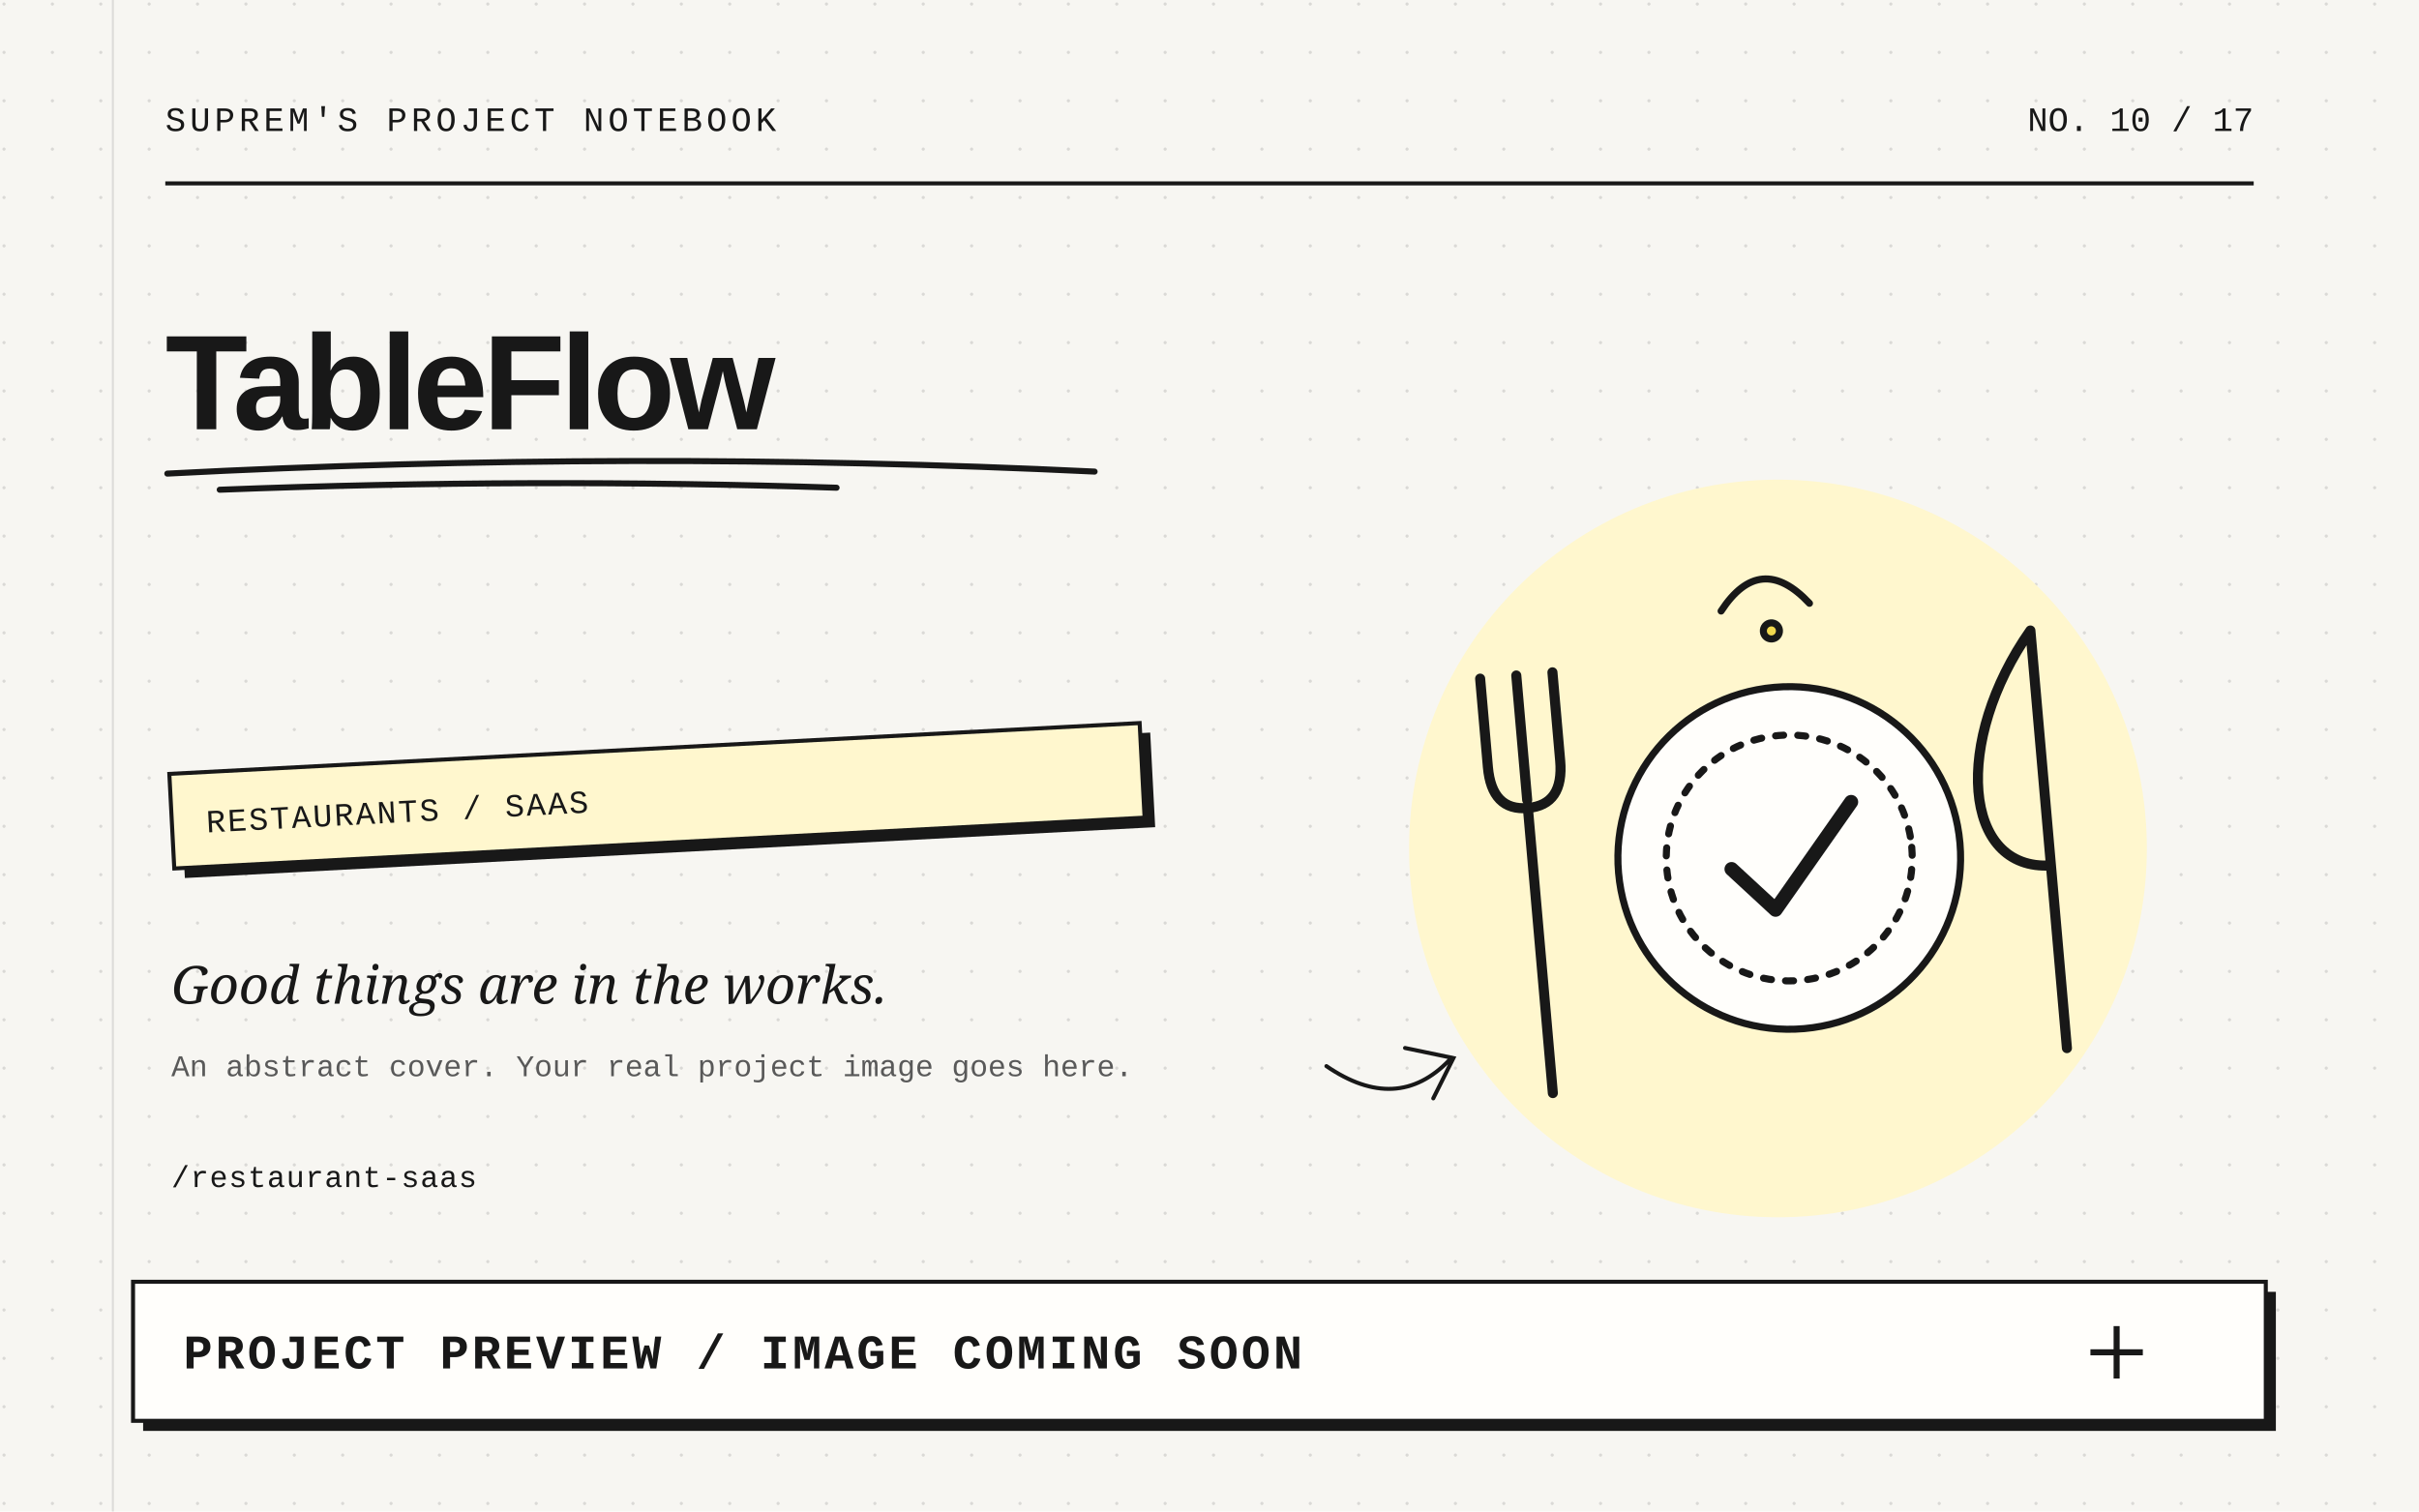
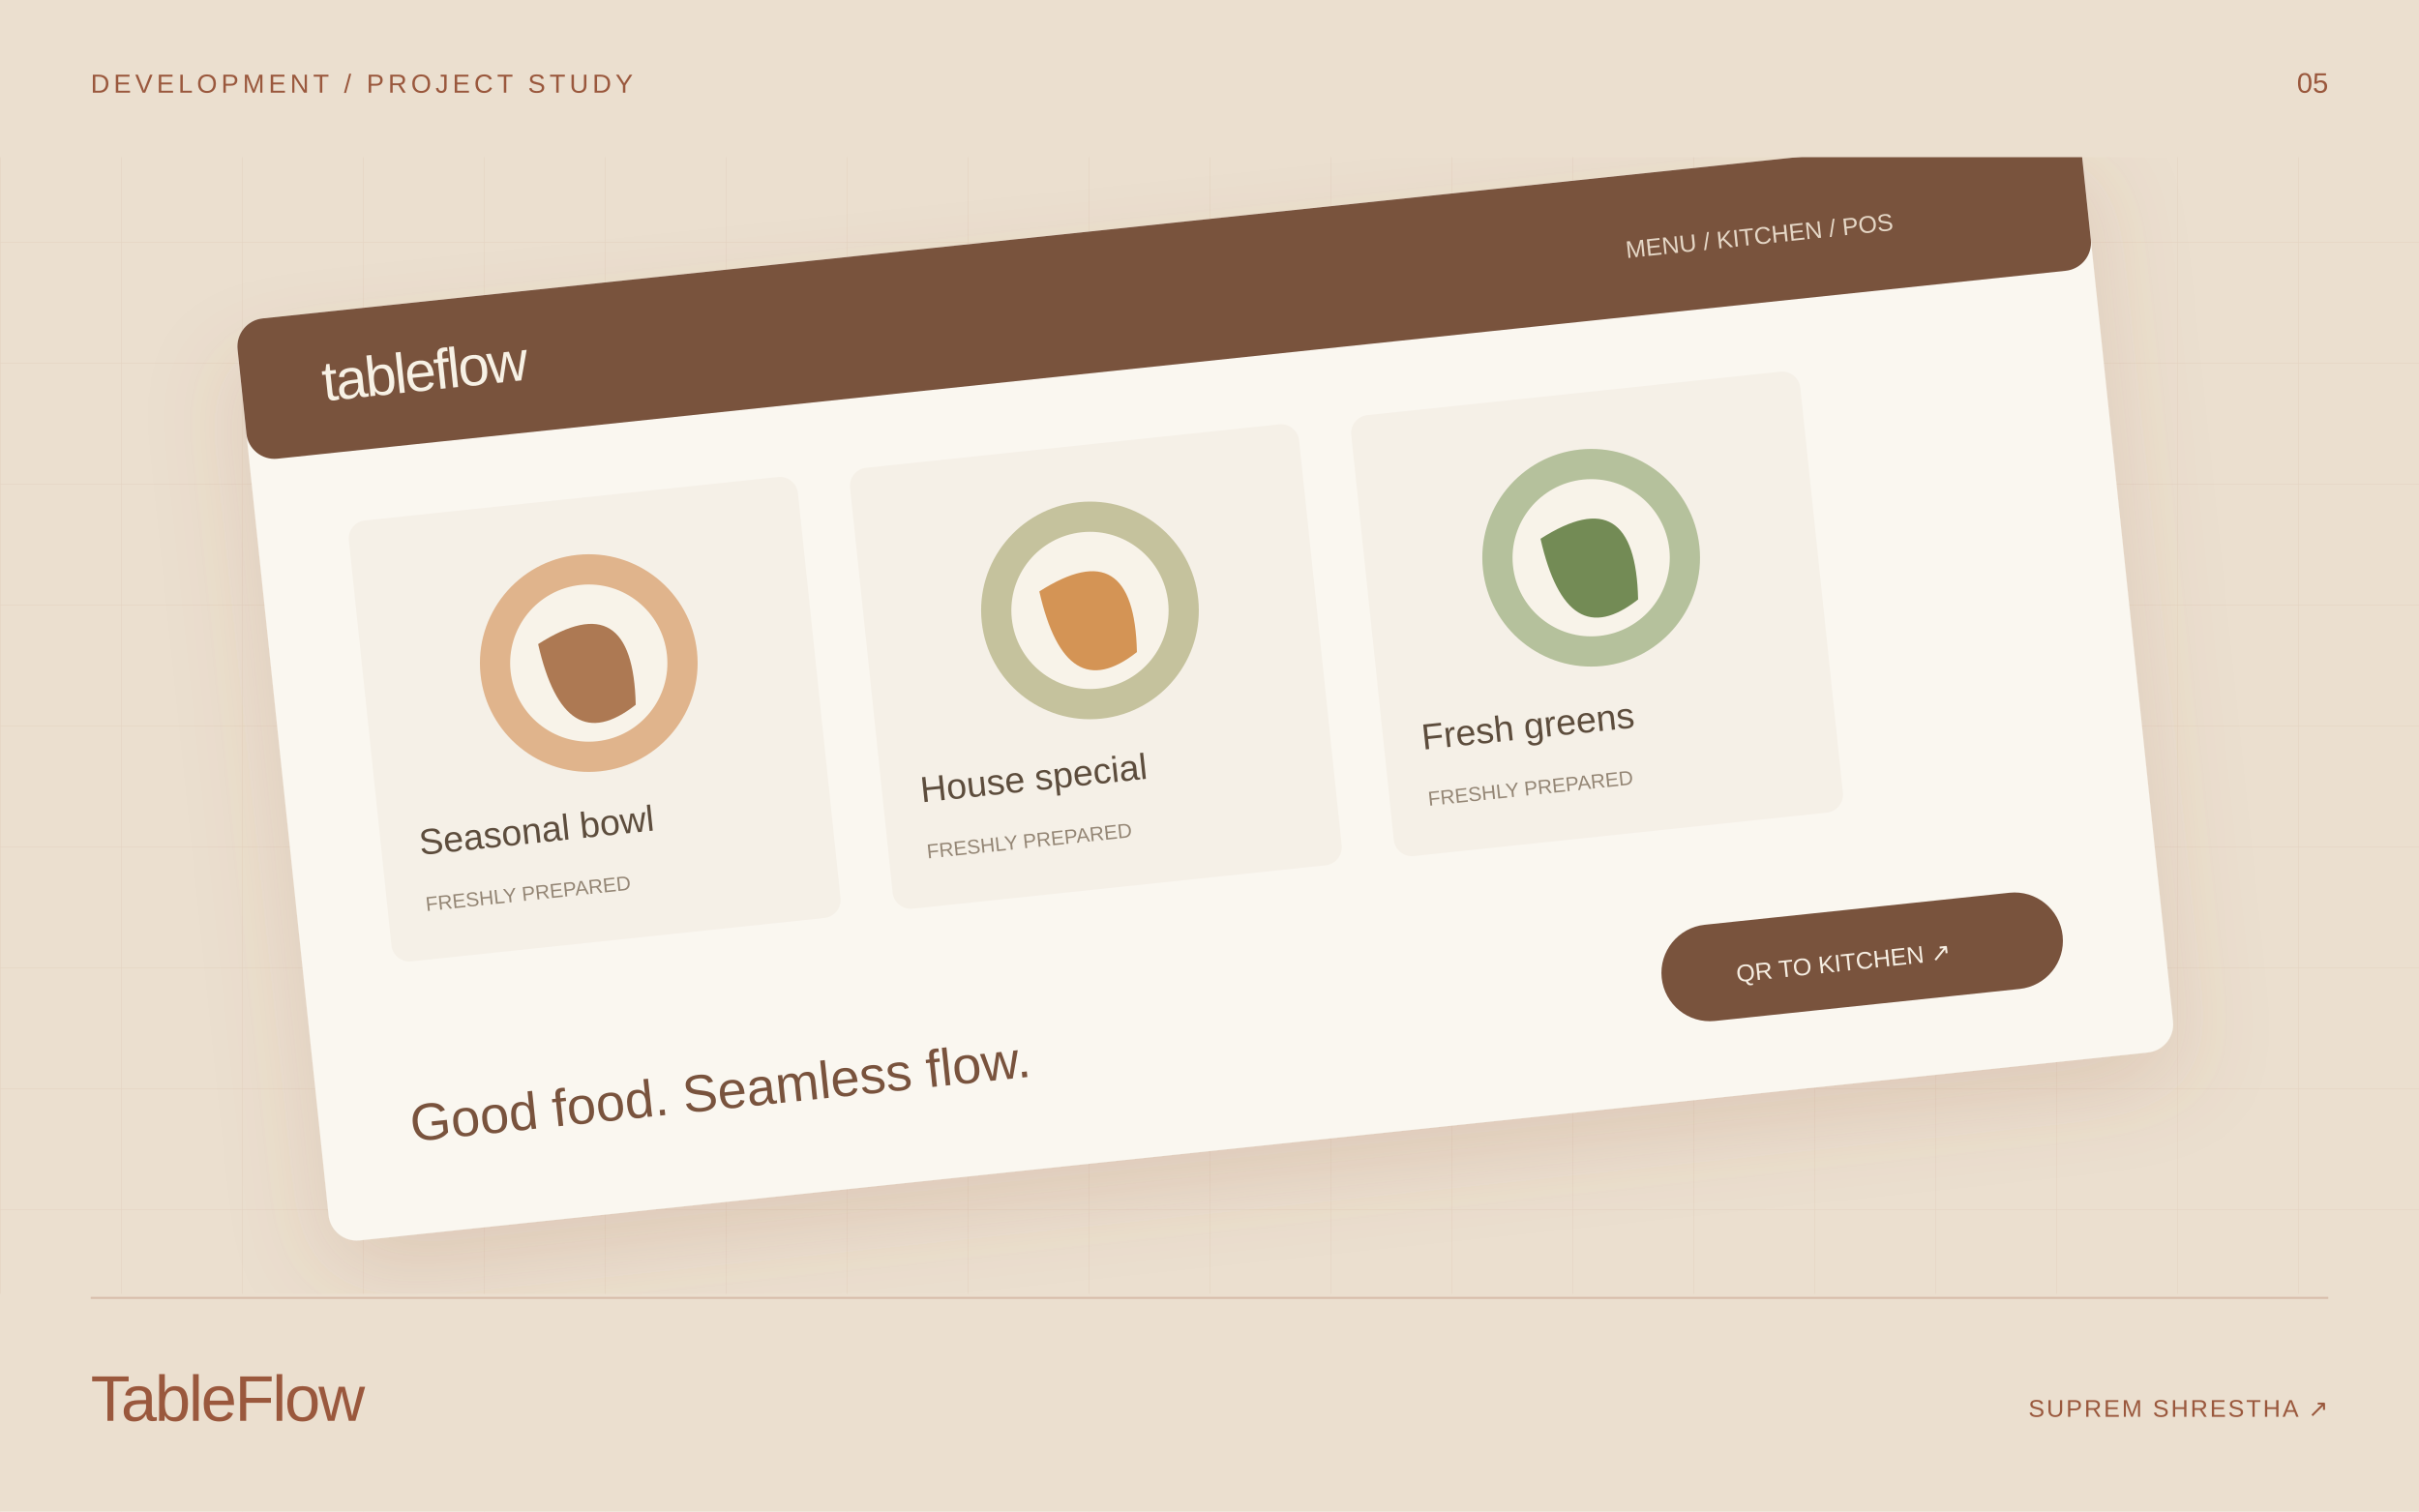
- <svg xmlns="http://www.w3.org/2000/svg" width="1200" height="750" viewBox="0 0 1200 750" role="img" aria-labelledby="title description">
+ <svg xmlns="http://www.w3.org/2000/svg" width="1200" height="750" viewBox="0 0 1200 750" role="img" aria-labelledby="title desc">
  <defs>
-     <pattern id="paper-dots" width="24" height="24" patternUnits="userSpaceOnUse">
-       <circle cx="2" cy="2" r="0.8" fill="#181818" opacity="0.13" />
+     <filter id="shadow" x="-30%" y="-30%" width="160%" height="170%">
+       <feDropShadow dx="0" dy="18" stdDeviation="22" flood-color="#9a583d" flood-opacity=".16" />
+     </filter>
+     <pattern id="grid" width="60" height="60" patternUnits="userSpaceOnUse">
+       <path d="M60 0H0V60" fill="none" stroke="#9a583d" stroke-width=".6" opacity=".09" />
    </pattern>
  </defs>
-   <rect width="1200" height="750" fill="#f7f6f2" />
-   <rect width="1200" height="750" fill="url(#paper-dots)" />
-   <path d="M56 0v750" fill="none" stroke="#181818" stroke-width="1" opacity="0.12" />
-   <g fill="#181818" font-family="Arial, Helvetica, sans-serif">
-     <text x="82" y="65" font-family="Courier New, monospace" font-size="17" letter-spacing="2">SUPREM'S PROJECT NOTEBOOK</text>
-     <text x="1118" y="65" text-anchor="end" font-family="Courier New, monospace" font-size="17">NO. 10 / 17</text>
-     <path d="M82 91h1036" fill="none" stroke="#181818" stroke-width="2" />
-     <text font-size="67" font-weight="700" letter-spacing="-2.5">
-       <tspan x="82" y="213">TableFlow</tspan>
-     </text>
-     <path d="M83 235q230-12 460-1m-434 9q155-6 306-1" fill="none" stroke="#181818" stroke-width="3" stroke-linecap="round" />
-     <g transform="translate(84 384) rotate(-3)">
-       <rect x="5" y="5" width="482" height="47" fill="#181818" />
-       <rect width="482" height="47" fill="#fff7ce" stroke="#181818" stroke-width="2" />
-       <text x="17" y="30" font-family="Courier New, monospace" font-size="16" letter-spacing="1">RESTAURANTS / SAAS</text>
+   <rect x="0" y="0" width="1200" height="750" rx="0" fill="#ebdfcf" />
+   <rect x="0" y="0" width="1200" height="750" rx="0" fill="url(#grid)" />
+   <g transform="rotate(-6 600 360)" filter="url(#shadow)">
+     <rect x="140" y="110" width="920" height="460" rx="14" fill="#faf7f0" />
+     <rect x="140" y="110" width="920" height="70" rx="14" fill="#79533e" />
+     <text x="180" y="154" font-family="Arial,sans-serif" font-size="28" fill="#f7f1e5" letter-spacing="-1">tableflow</text>
+     <text x="830" y="151" font-family="Arial,sans-serif" font-size="12" fill="#e5d7c6">MENU / KITCHEN / POS</text>
+     <g transform="translate(185 215)">
+       <rect x="0" y="0" width="224" height="220" rx="9" fill="#f5f0e7" />
+       <circle cx="112" cy="82" r="54" fill="#e0b48c" />
+       <circle cx="112" cy="82" r="39" fill="#f8f3e9" />
+       <path d="M88 70q50-25 45 35-38 24-45-35" fill="#ad7952" />
+       <text x="19" y="168" font-family="Arial,sans-serif" font-size="18" fill="#5d4d3d">Seasonal bowl</text>
+       <text x="19" y="196" font-family="Arial,sans-serif" font-size="10" fill="#948675">FRESHLY PREPARED</text>
    </g>
-     <text x="85" y="498" font-family="Georgia, serif" font-size="26" font-style="italic">Good things are in the works.</text>
-     <text x="85" y="534" font-family="Courier New, monospace" font-size="15" fill="#595959">An abstract cover. Your real project image goes here.</text>
-     <text x="85" y="589" font-family="Courier New, monospace" font-size="15" letter-spacing="0.5">/restaurant-saas</text>
+     <g transform="translate(435 215)">
+       <rect x="0" y="0" width="224" height="220" rx="9" fill="#f5f0e7" />
+       <circle cx="112" cy="82" r="54" fill="#c5c29d" />
+       <circle cx="112" cy="82" r="39" fill="#f8f3e9" />
+       <path d="M88 70q50-25 45 35-38 24-45-35" fill="#d49455" />
+       <text x="19" y="168" font-family="Arial,sans-serif" font-size="18" fill="#5d4d3d">House special</text>
+       <text x="19" y="196" font-family="Arial,sans-serif" font-size="10" fill="#948675">FRESHLY PREPARED</text>
+     </g>
+     <g transform="translate(685 215)">
+       <rect x="0" y="0" width="224" height="220" rx="9" fill="#f5f0e7" />
+       <circle cx="112" cy="82" r="54" fill="#b5c19c" />
+       <circle cx="112" cy="82" r="39" fill="#f8f3e9" />
+       <path d="M88 70q50-25 45 35-38 24-45-35" fill="#738b55" />
+       <text x="19" y="168" font-family="Arial,sans-serif" font-size="18" fill="#5d4d3d">Fresh greens</text>
+       <text x="19" y="196" font-family="Arial,sans-serif" font-size="10" fill="#948675">FRESHLY PREPARED</text>
+     </g>
+     <text x="185" y="524" font-family="Arial,sans-serif" font-size="26" fill="#79533e">Good food. Seamless flow.</text>
+     <rect x="810" y="484" width="200" height="48" rx="24" fill="#79533e" />
+     <text x="847" y="514" font-family="Arial,sans-serif" font-size="12" fill="#f6eee2">QR TO KITCHEN ↗</text>
  </g>
-   <circle cx="882" cy="421" r="183" fill="#fff7ce" />
-   <g transform="translate(884 419) rotate(-5)" fill="none" stroke="#181818" stroke-width="3.5" stroke-linecap="round" stroke-linejoin="round">
-     <circle cx="3" cy="7" r="85" fill="#fffefb" />
-     <circle cx="3" cy="7" r="61" stroke-dasharray="4 7" />
-     <path d="M-124-95v62m-18-62v44q0 22 18 22t18-22v-44M-124-29v142M132 113V22c-44-1-43-66 0-117v117" stroke-width="5" />
-     <path d="M-26 10l20 22 42-50" stroke-width="7" />
-     <path d="M-20-118q22-28 44 0" />
-     <circle cx="4" cy="-106" r="4" fill="#f1d84f" />
-   </g>
-   <path d="M658 529q35 24 61-3m-22-6 24 5-10 20" fill="none" stroke="#181818" stroke-width="2" stroke-linecap="round" />
-   <rect x="71" y="641" width="1058" height="69" fill="#181818" />
-   <rect x="66" y="636" width="1058" height="69" fill="#fffefb" stroke="#181818" stroke-width="2" />
-   <text x="91" y="679" fill="#181818" font-family="Courier New, monospace" font-size="24" font-weight="700" letter-spacing="1.5">PROJECT PREVIEW / IMAGE COMING SOON</text>
-   <path d="M1050 658v26m-13-13h26" fill="none" stroke="#181818" stroke-width="3" />
+   <rect x="0" y="0" width="1200" height="78" rx="0" fill="#ebdfcf" />
+   <text x="45" y="46" font-family="Arial,sans-serif" font-size="13" fill="#9a583d" letter-spacing="2">DEVELOPMENT / PROJECT STUDY</text>
+   <text x="1155" y="46" font-family="Arial,sans-serif" font-size="14" fill="#9a583d" text-anchor="end">05</text>
+   <rect x="0" y="642" width="1200" height="108" rx="0" fill="#ebdfcf" />
+   <line x1="45" y1="644" x2="1155" y2="644" stroke="#9a583d" stroke-width="1" opacity=".25" />
+   <text x="45" y="705" font-family="Arial,sans-serif" font-size="32" fill="#9a583d" letter-spacing="-1">TableFlow</text>
+   <text x="1155" y="703" font-family="Arial,sans-serif" font-size="12" fill="#9a583d" text-anchor="end" letter-spacing="1">SUPREM SHRESTHA ↗</text>
</svg>
